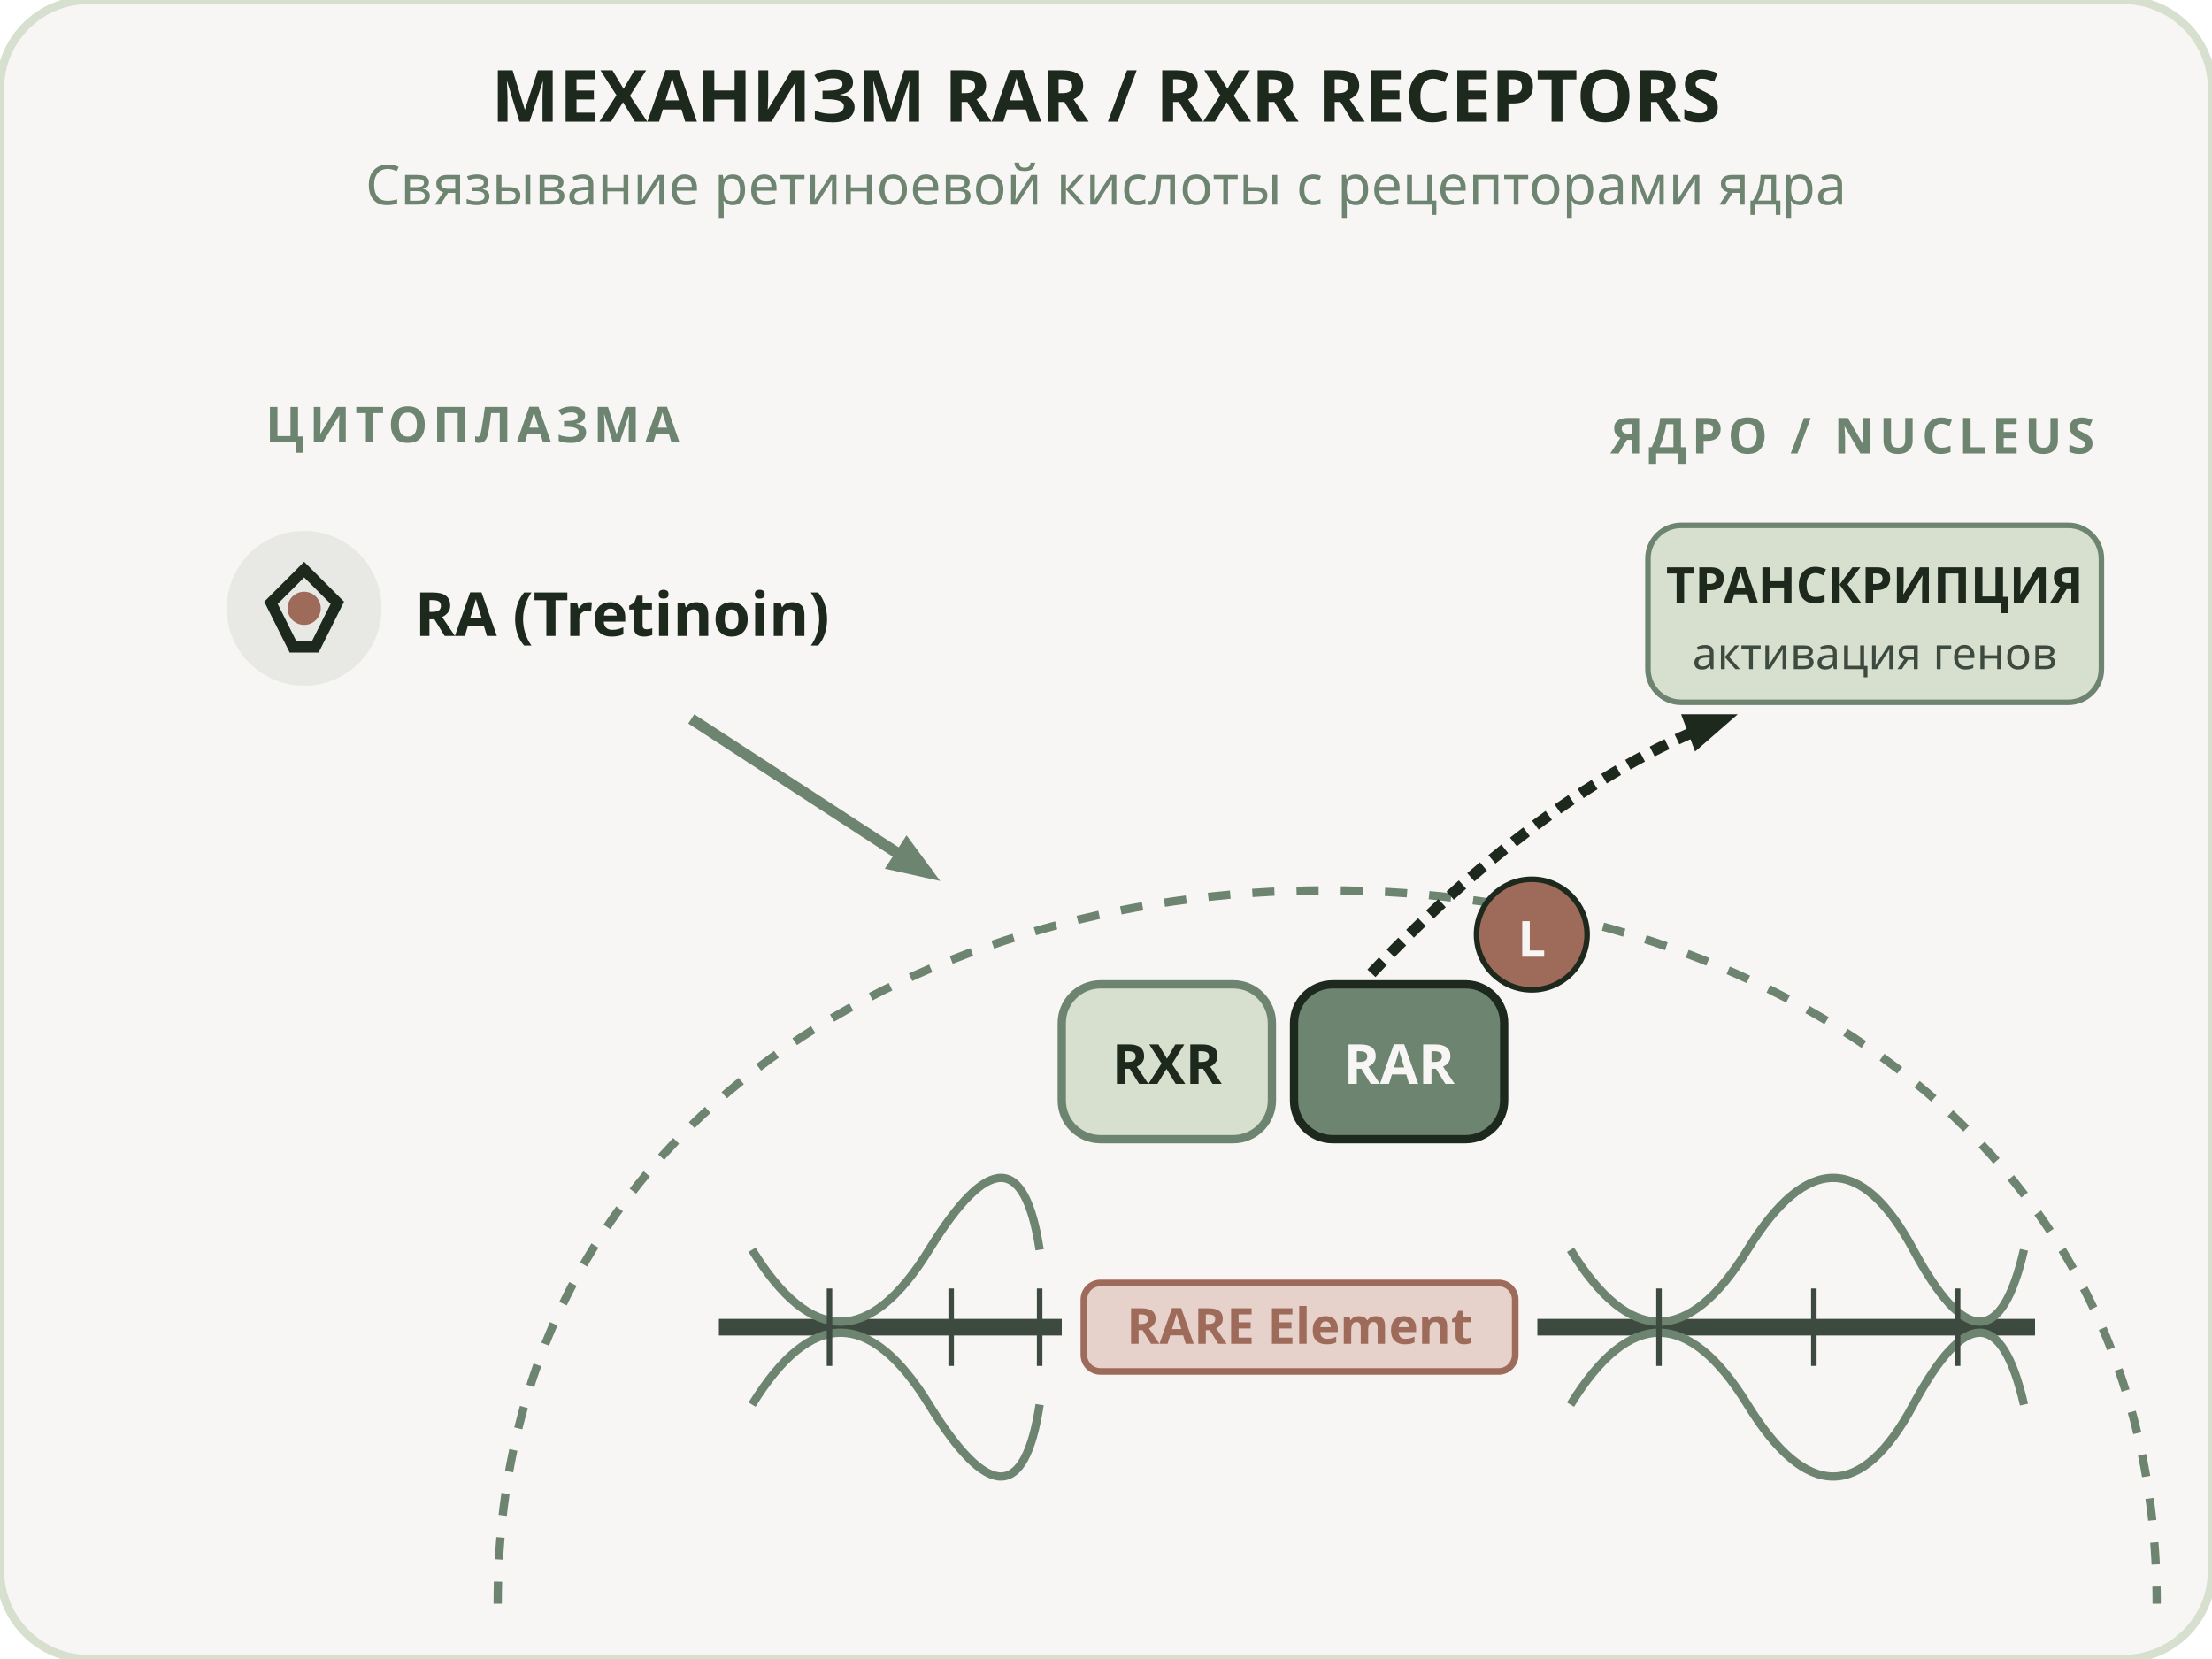
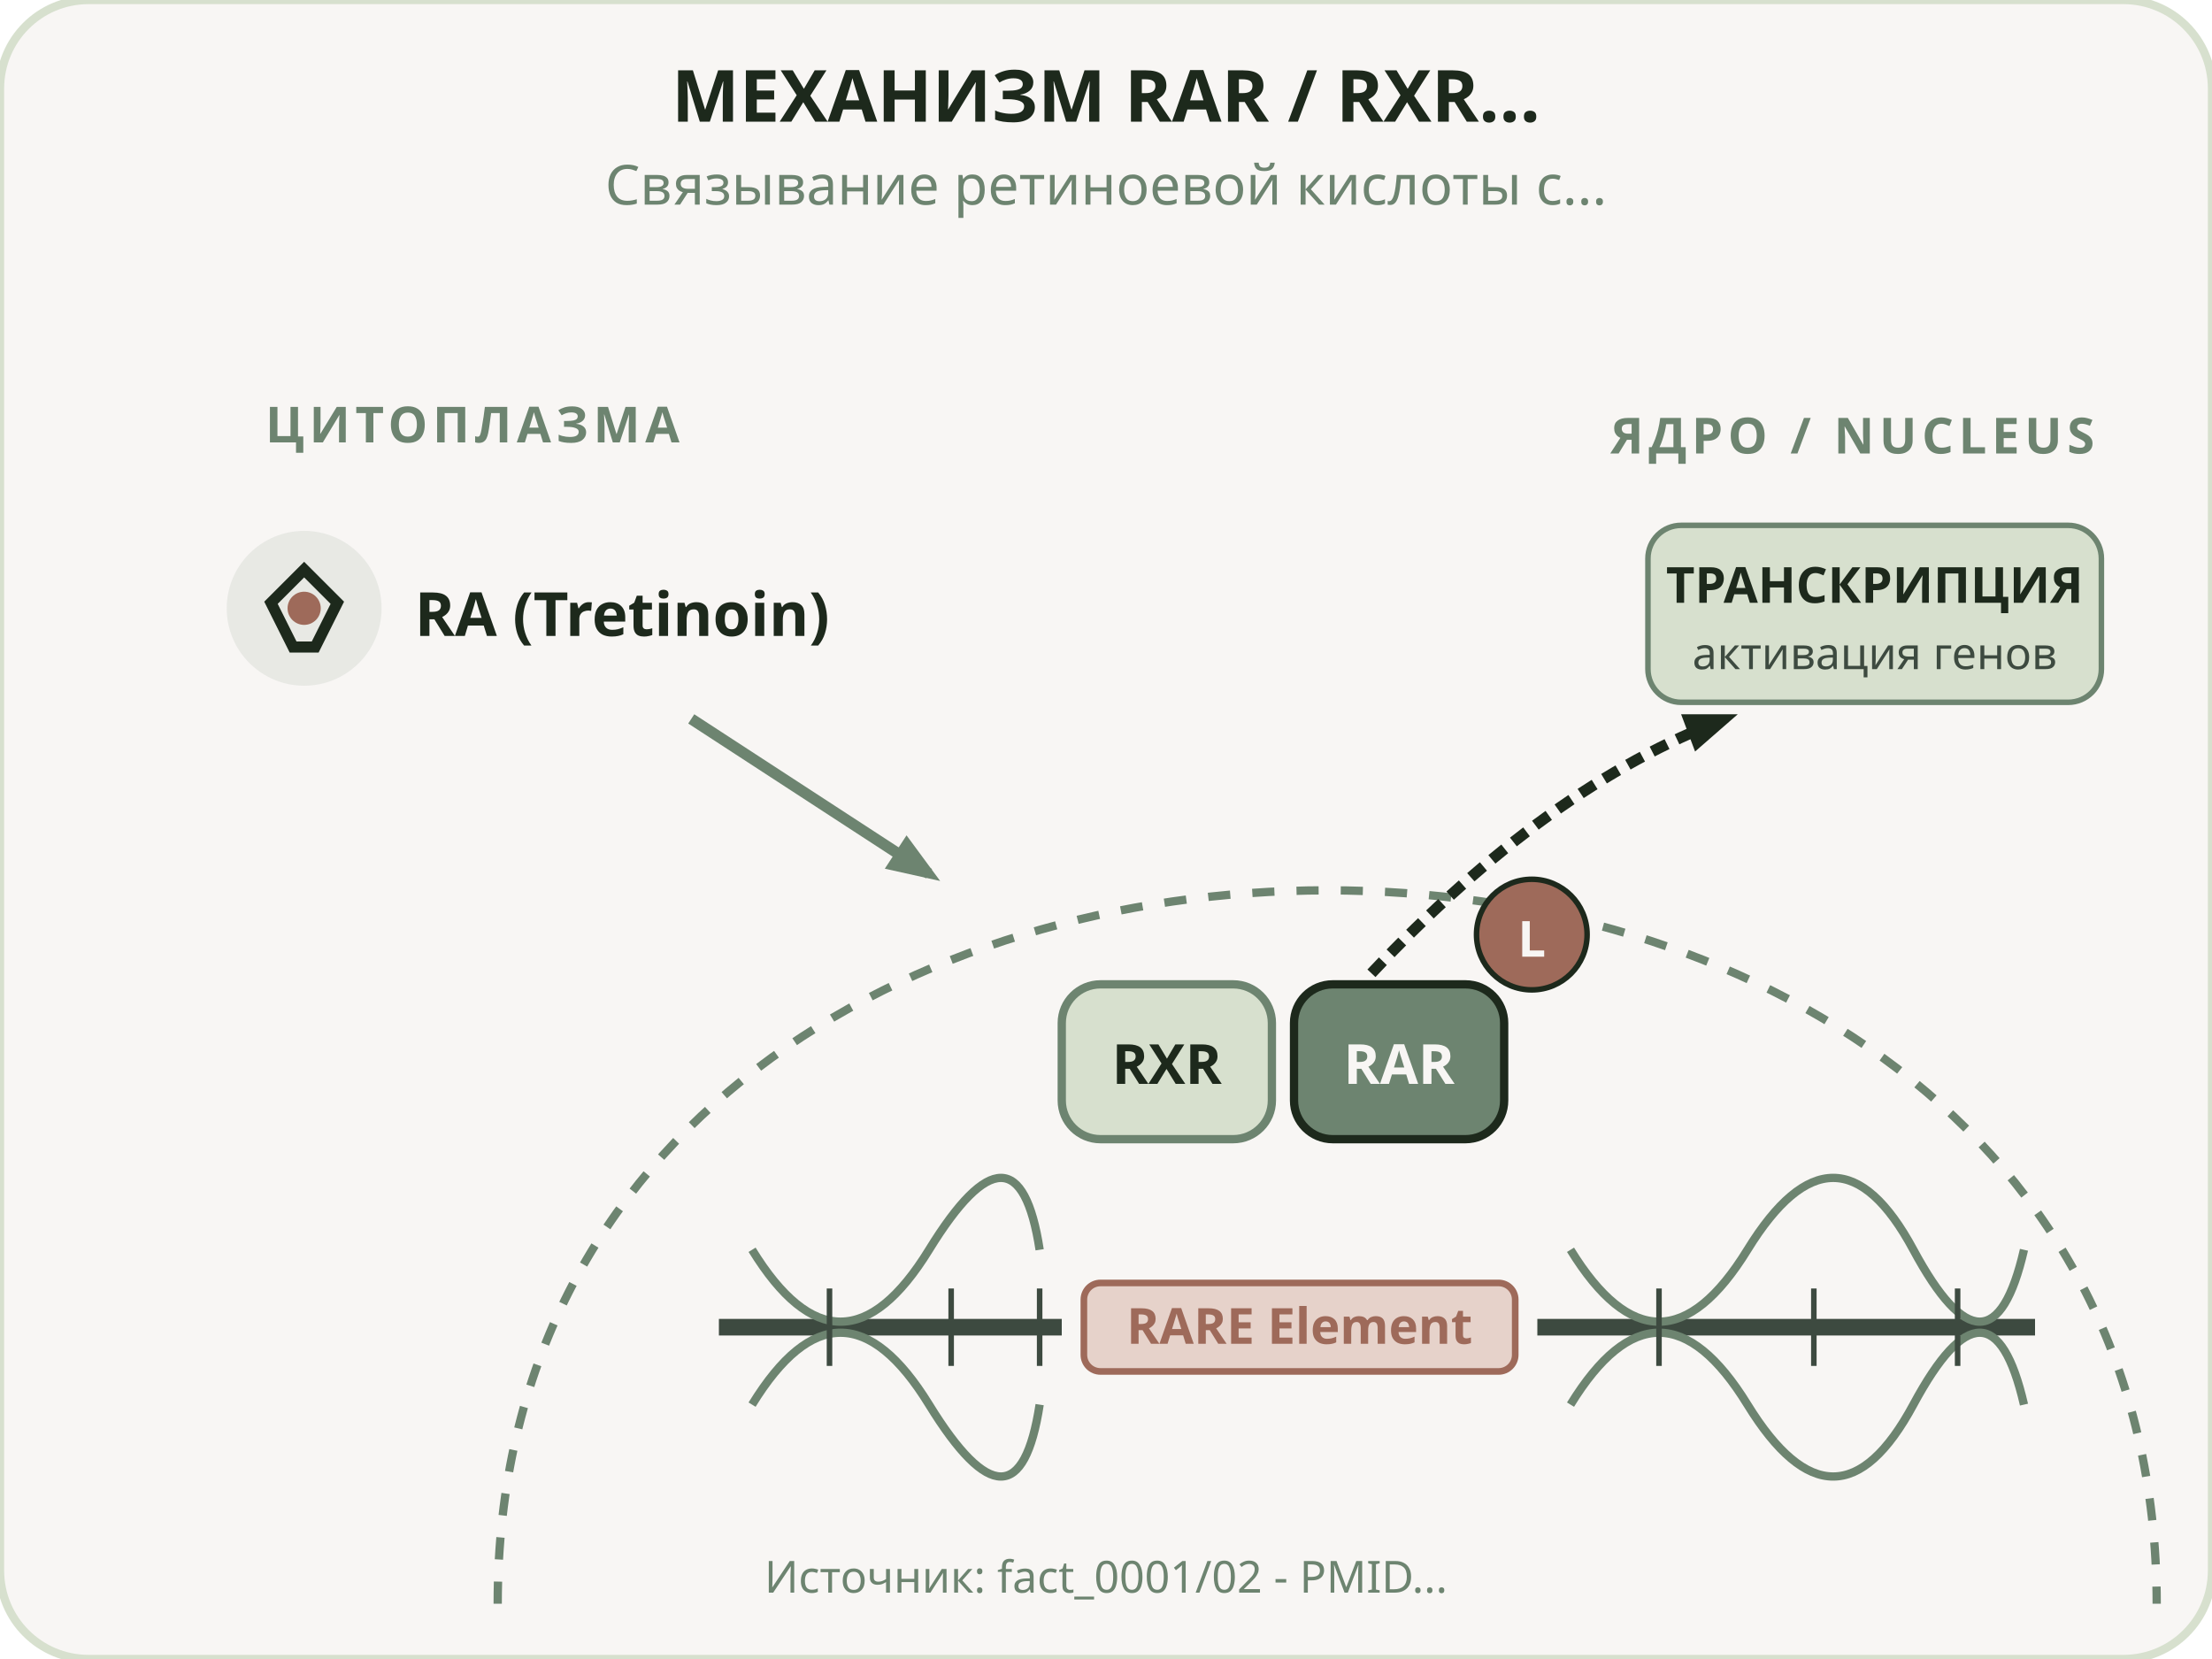
<svg xmlns="http://www.w3.org/2000/svg" viewBox="0 0 400 300" width="100%" height="100%">
  <rect width="400" height="300" rx="16" fill="#F8F6F4" stroke="#D7E0CE" stroke-width="1.5" />
-   <text x="200" y="22" font-family="Arimo, sans-serif" font-size="13" font-weight="bold" fill="#1D291C" text-anchor="middle">МЕХАНИЗМ RAR / RXR RECEPTORS</text>
-   <text x="200" y="37" font-family="Arimo, sans-serif" font-size="10" fill="#6D8470" text-anchor="middle">Связывание ретиноевой кислоты с рецепторами ядра</text>
  <defs>
    <marker id="arrow-g" viewBox="0 0 10 10" refX="6" refY="5" markerWidth="6" markerHeight="6" orient="auto-start-reverse">
      <path d="M 0 2 L 8 5 L 0 8 z" fill="#6D8470" />
    </marker>
    <marker id="arrow-d" viewBox="0 0 10 10" refX="6" refY="5" markerWidth="6" markerHeight="6" orient="auto-start-reverse">
      <path d="M 0 2 L 8 5 L 0 8 z" fill="#1D291C" />
    </marker>
  </defs>
+   <text x="200.0" y="22" font-family="Arimo, sans-serif" font-size="13" font-weight="bold" fill="#1D291C" text-anchor="middle">МЕХАНИЗМ RAR / RXR...</text>
+   <text x="200.0" y="37" font-family="Arimo, sans-serif" font-size="10" fill="#6D8470" text-anchor="middle">Связывание ретиноевой кислоты с...</text>
  <path d="M 90 290 C 90 118, 390 118, 390 290" fill="none" stroke="#6D8470" stroke-width="1.5" stroke-dasharray="4,4" />
  <text x="335" y="82" font-family="Arimo, sans-serif" font-size="9" font-weight="bold" fill="#6D8470" letter-spacing="0.1em" text-anchor="middle">ЯДРО / NUCLEUS</text>
  <text x="48" y="80" font-family="Arimo, sans-serif" font-size="9" font-weight="bold" fill="#6D8470" letter-spacing="0.1em">ЦИТОПЛАЗМА</text>
  <circle cx="55" cy="110" r="14" fill="#6D8470" opacity="0.12" />
  <polygon points="49,109 55,103 61,109 57,117 53,117" fill="none" stroke="#1D291C" stroke-width="2" />
  <circle cx="55" cy="110" r="3" fill="#9E6A5A" />
  <text x="75" y="115" font-family="Arimo, sans-serif" font-size="11" font-weight="bold" fill="#1D291C">RA (Tretinoin)</text>
  <path d="M 125 130 L 168 158" fill="none" stroke="#6D8470" stroke-width="2" marker-end="url(#arrow-g)" />
  <g transform="translate(130, 240)">
    <line x1="0" y1="0" x2="62" y2="0" stroke="#3D4A40" stroke-width="3" />
    <path d="M 6 -14 Q 22 12 38 -14 T 58 -14" fill="none" stroke="#6D8470" stroke-width="1.5" />
    <path d="M 6 14  Q 22 -12 38 14  T 58 14" fill="none" stroke="#6D8470" stroke-width="1.5" />
    <line x1="20" y1="-7" x2="20" y2="7" stroke="#3D4A40" stroke-width="1" />
    <line x1="42" y1="-7" x2="42" y2="7" stroke="#3D4A40" stroke-width="1" />
    <line x1="58" y1="-7" x2="58" y2="7" stroke="#3D4A40" stroke-width="1" />
  </g>
  <rect x="196" y="232" width="78" height="16" rx="3" fill="#E6D2CA" stroke="#9E6A5A" stroke-width="1.2" />
  <text x="235" y="243" font-family="Arimo, sans-serif" font-size="9" font-weight="bold" fill="#9E6A5A" text-anchor="middle">RARE Element</text>
  <g transform="translate(278, 240)">
    <line x1="0" y1="0" x2="90" y2="0" stroke="#3D4A40" stroke-width="3" />
    <path d="M 6 -14 Q 22 12 38 -14 T 68 -14 T 88 -14" fill="none" stroke="#6D8470" stroke-width="1.5" />
    <path d="M 6 14  Q 22 -12 38 14  T 68 14  T 88 14" fill="none" stroke="#6D8470" stroke-width="1.5" />
    <line x1="22" y1="-7" x2="22" y2="7" stroke="#3D4A40" stroke-width="1" />
    <line x1="50" y1="-7" x2="50" y2="7" stroke="#3D4A40" stroke-width="1" />
    <line x1="76" y1="-7" x2="76" y2="7" stroke="#3D4A40" stroke-width="1" />
  </g>
  <g transform="translate(192, 178)">
    <rect x="0" y="0" width="38" height="28" rx="7" fill="#D7E0CE" stroke="#6D8470" stroke-width="1.5" />
    <text x="19" y="18" font-family="Arimo, sans-serif" font-size="10" font-weight="bold" fill="#1D291C" text-anchor="middle">RXR</text>
  </g>
  <g transform="translate(234, 178)">
    <rect x="0" y="0" width="38" height="28" rx="7" fill="#6D8470" stroke="#1D291C" stroke-width="1.5" />
    <text x="19" y="18" font-family="Arimo, sans-serif" font-size="10" font-weight="bold" fill="#F8F6F4" text-anchor="middle">RAR</text>
  </g>
  <g transform="translate(277, 169)">
    <circle cx="0" cy="0" r="10" fill="#9E6A5A" stroke="#1D291C" stroke-width="1" />
    <text x="0" y="4" font-family="Arimo, sans-serif" font-size="9" font-weight="bold" fill="#F8F6F4" text-anchor="middle">L</text>
  </g>
  <path d="M 248 176 Q 280 142 312 130" fill="none" stroke="#1D291C" stroke-width="2" stroke-dasharray="3,2" marker-end="url(#arrow-d)" />
  <g transform="translate(298, 95)">
    <rect x="0" y="0" width="82" height="32" rx="6" fill="#D7E0CE" stroke="#6D8470" stroke-width="1" />
    <text x="41" y="14" font-family="Arimo, sans-serif" font-size="9" font-weight="bold" fill="#1D291C" text-anchor="middle">ТРАНСКРИПЦИЯ</text>
    <text x="41" y="26" font-family="Arimo, sans-serif" font-size="8" fill="#3D4A40" text-anchor="middle">активация генов</text>
  </g>
+   <text x="200.0" y="288" font-family="Arimo, sans-serif" font-size="8" fill="#6D8470" text-anchor="middle">Источник: fact_0001/02 - PMID...</text>
</svg>
